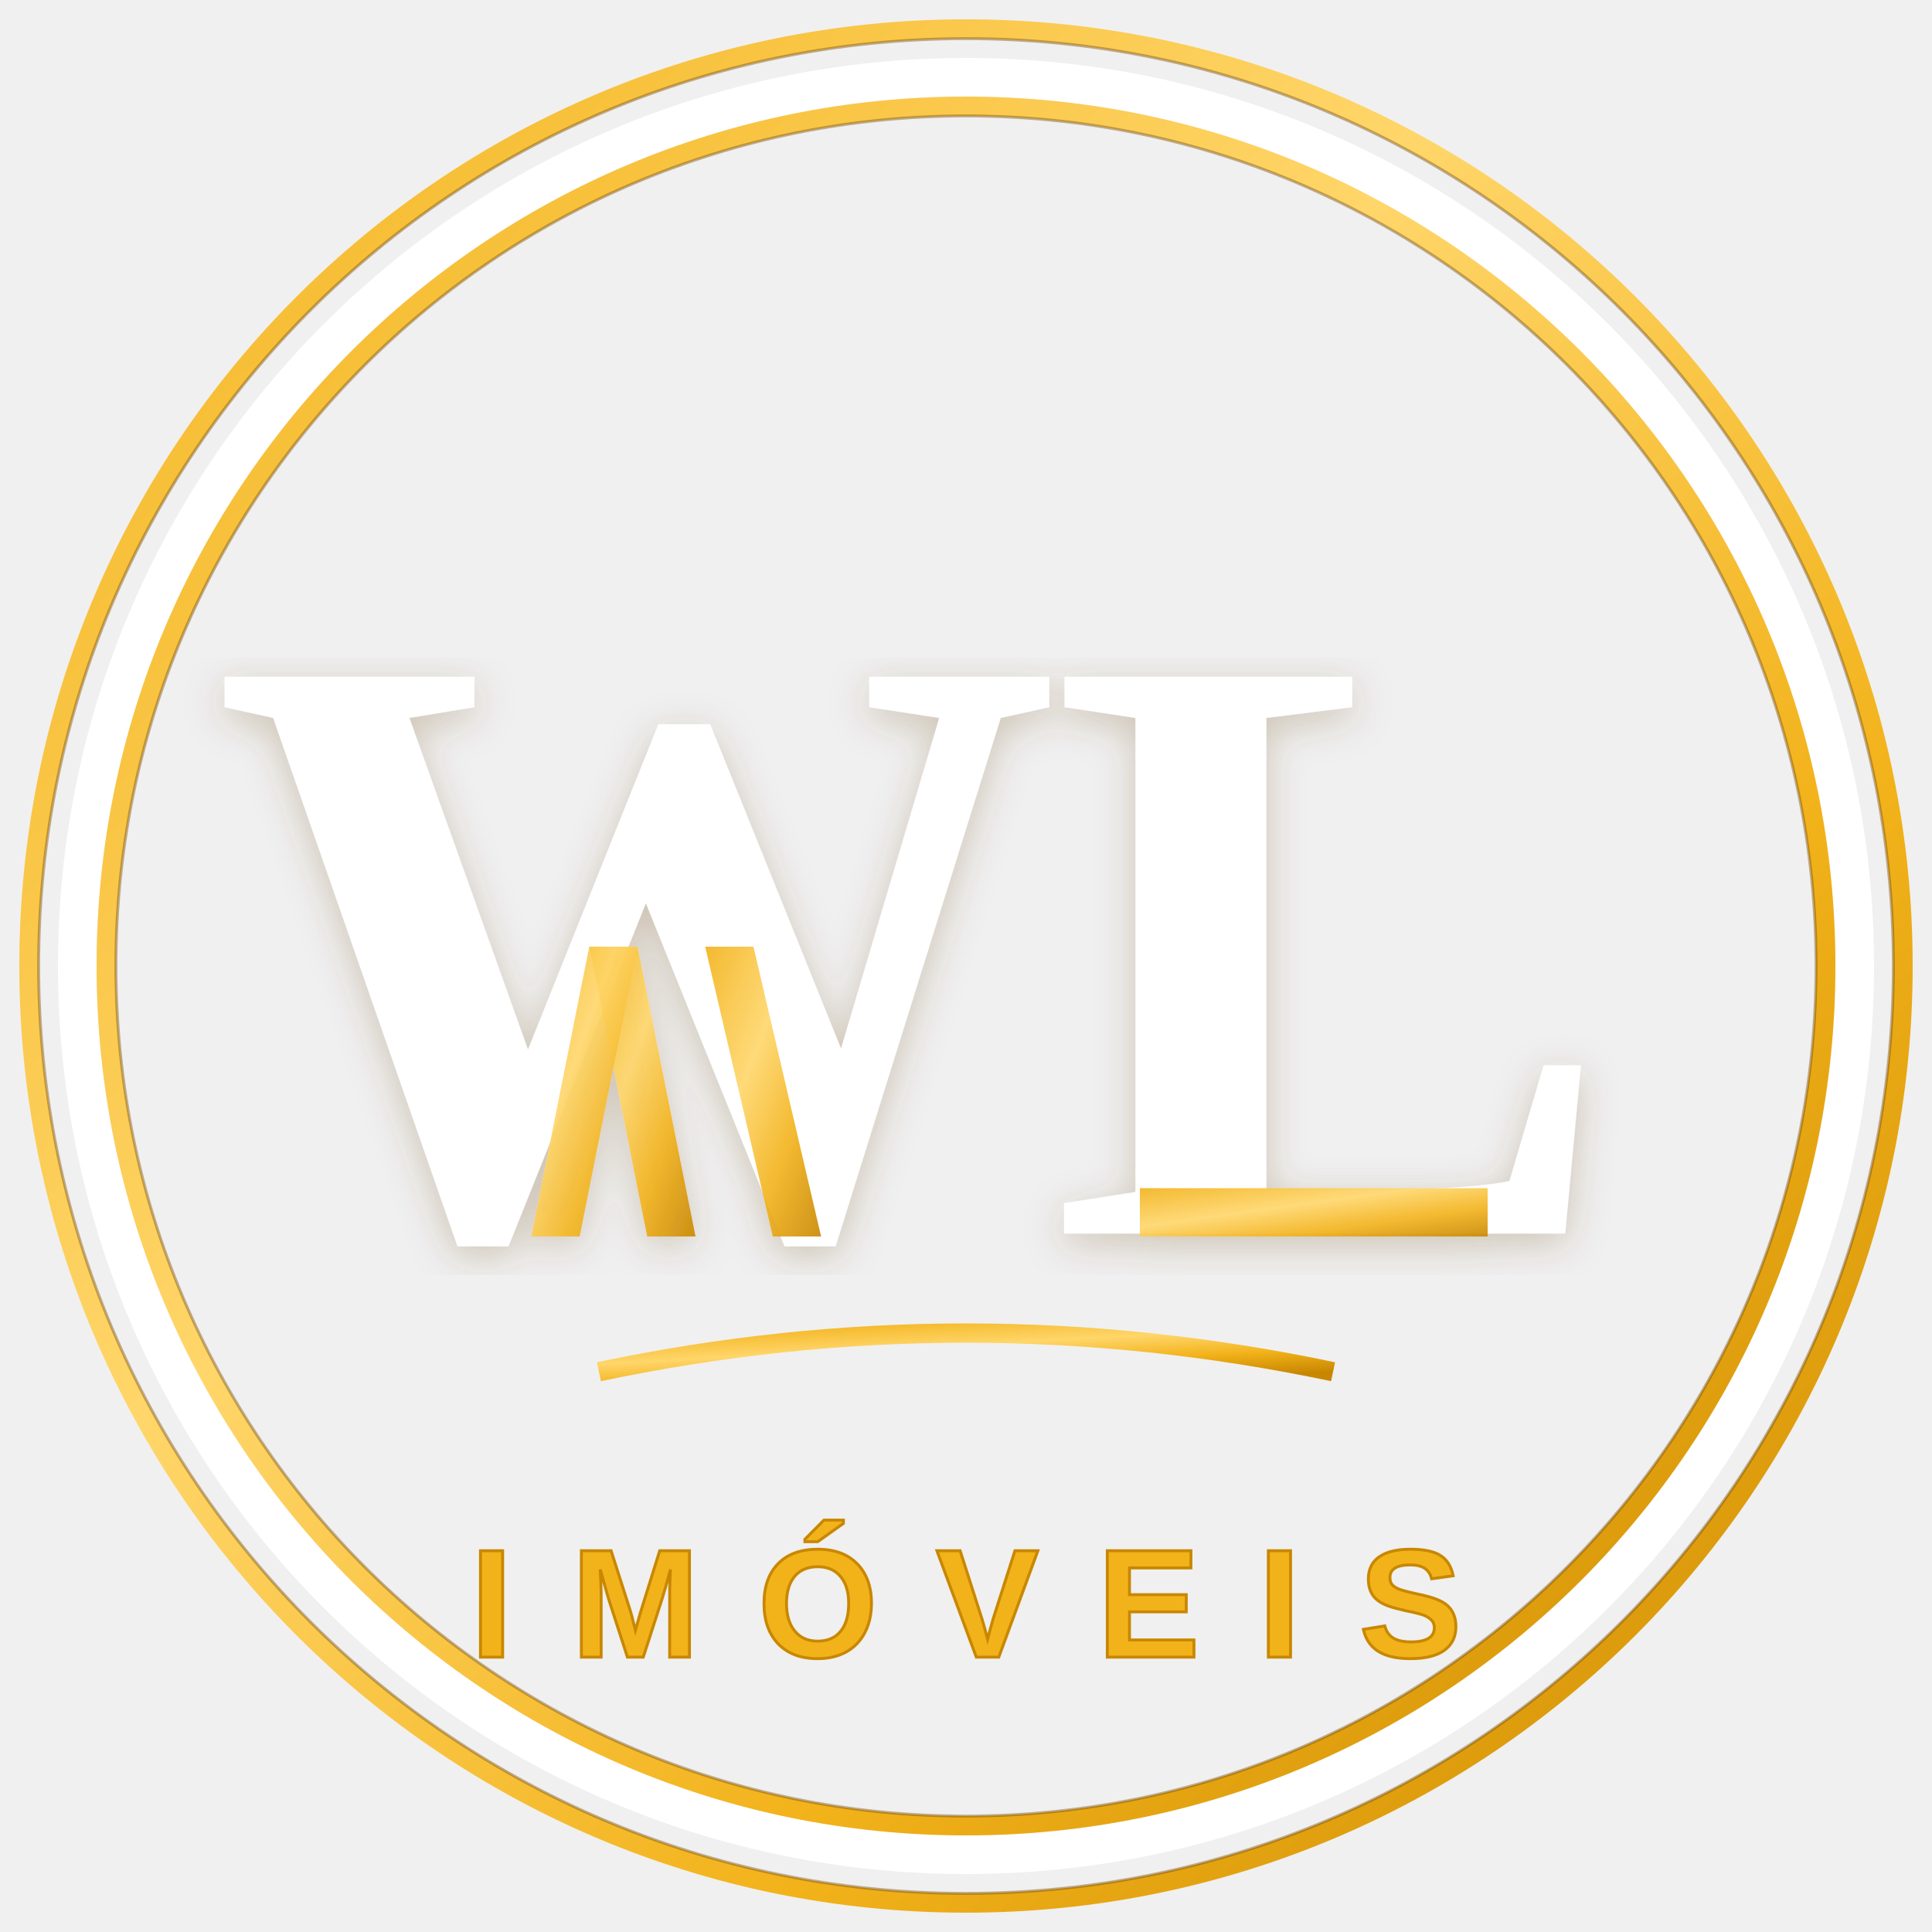
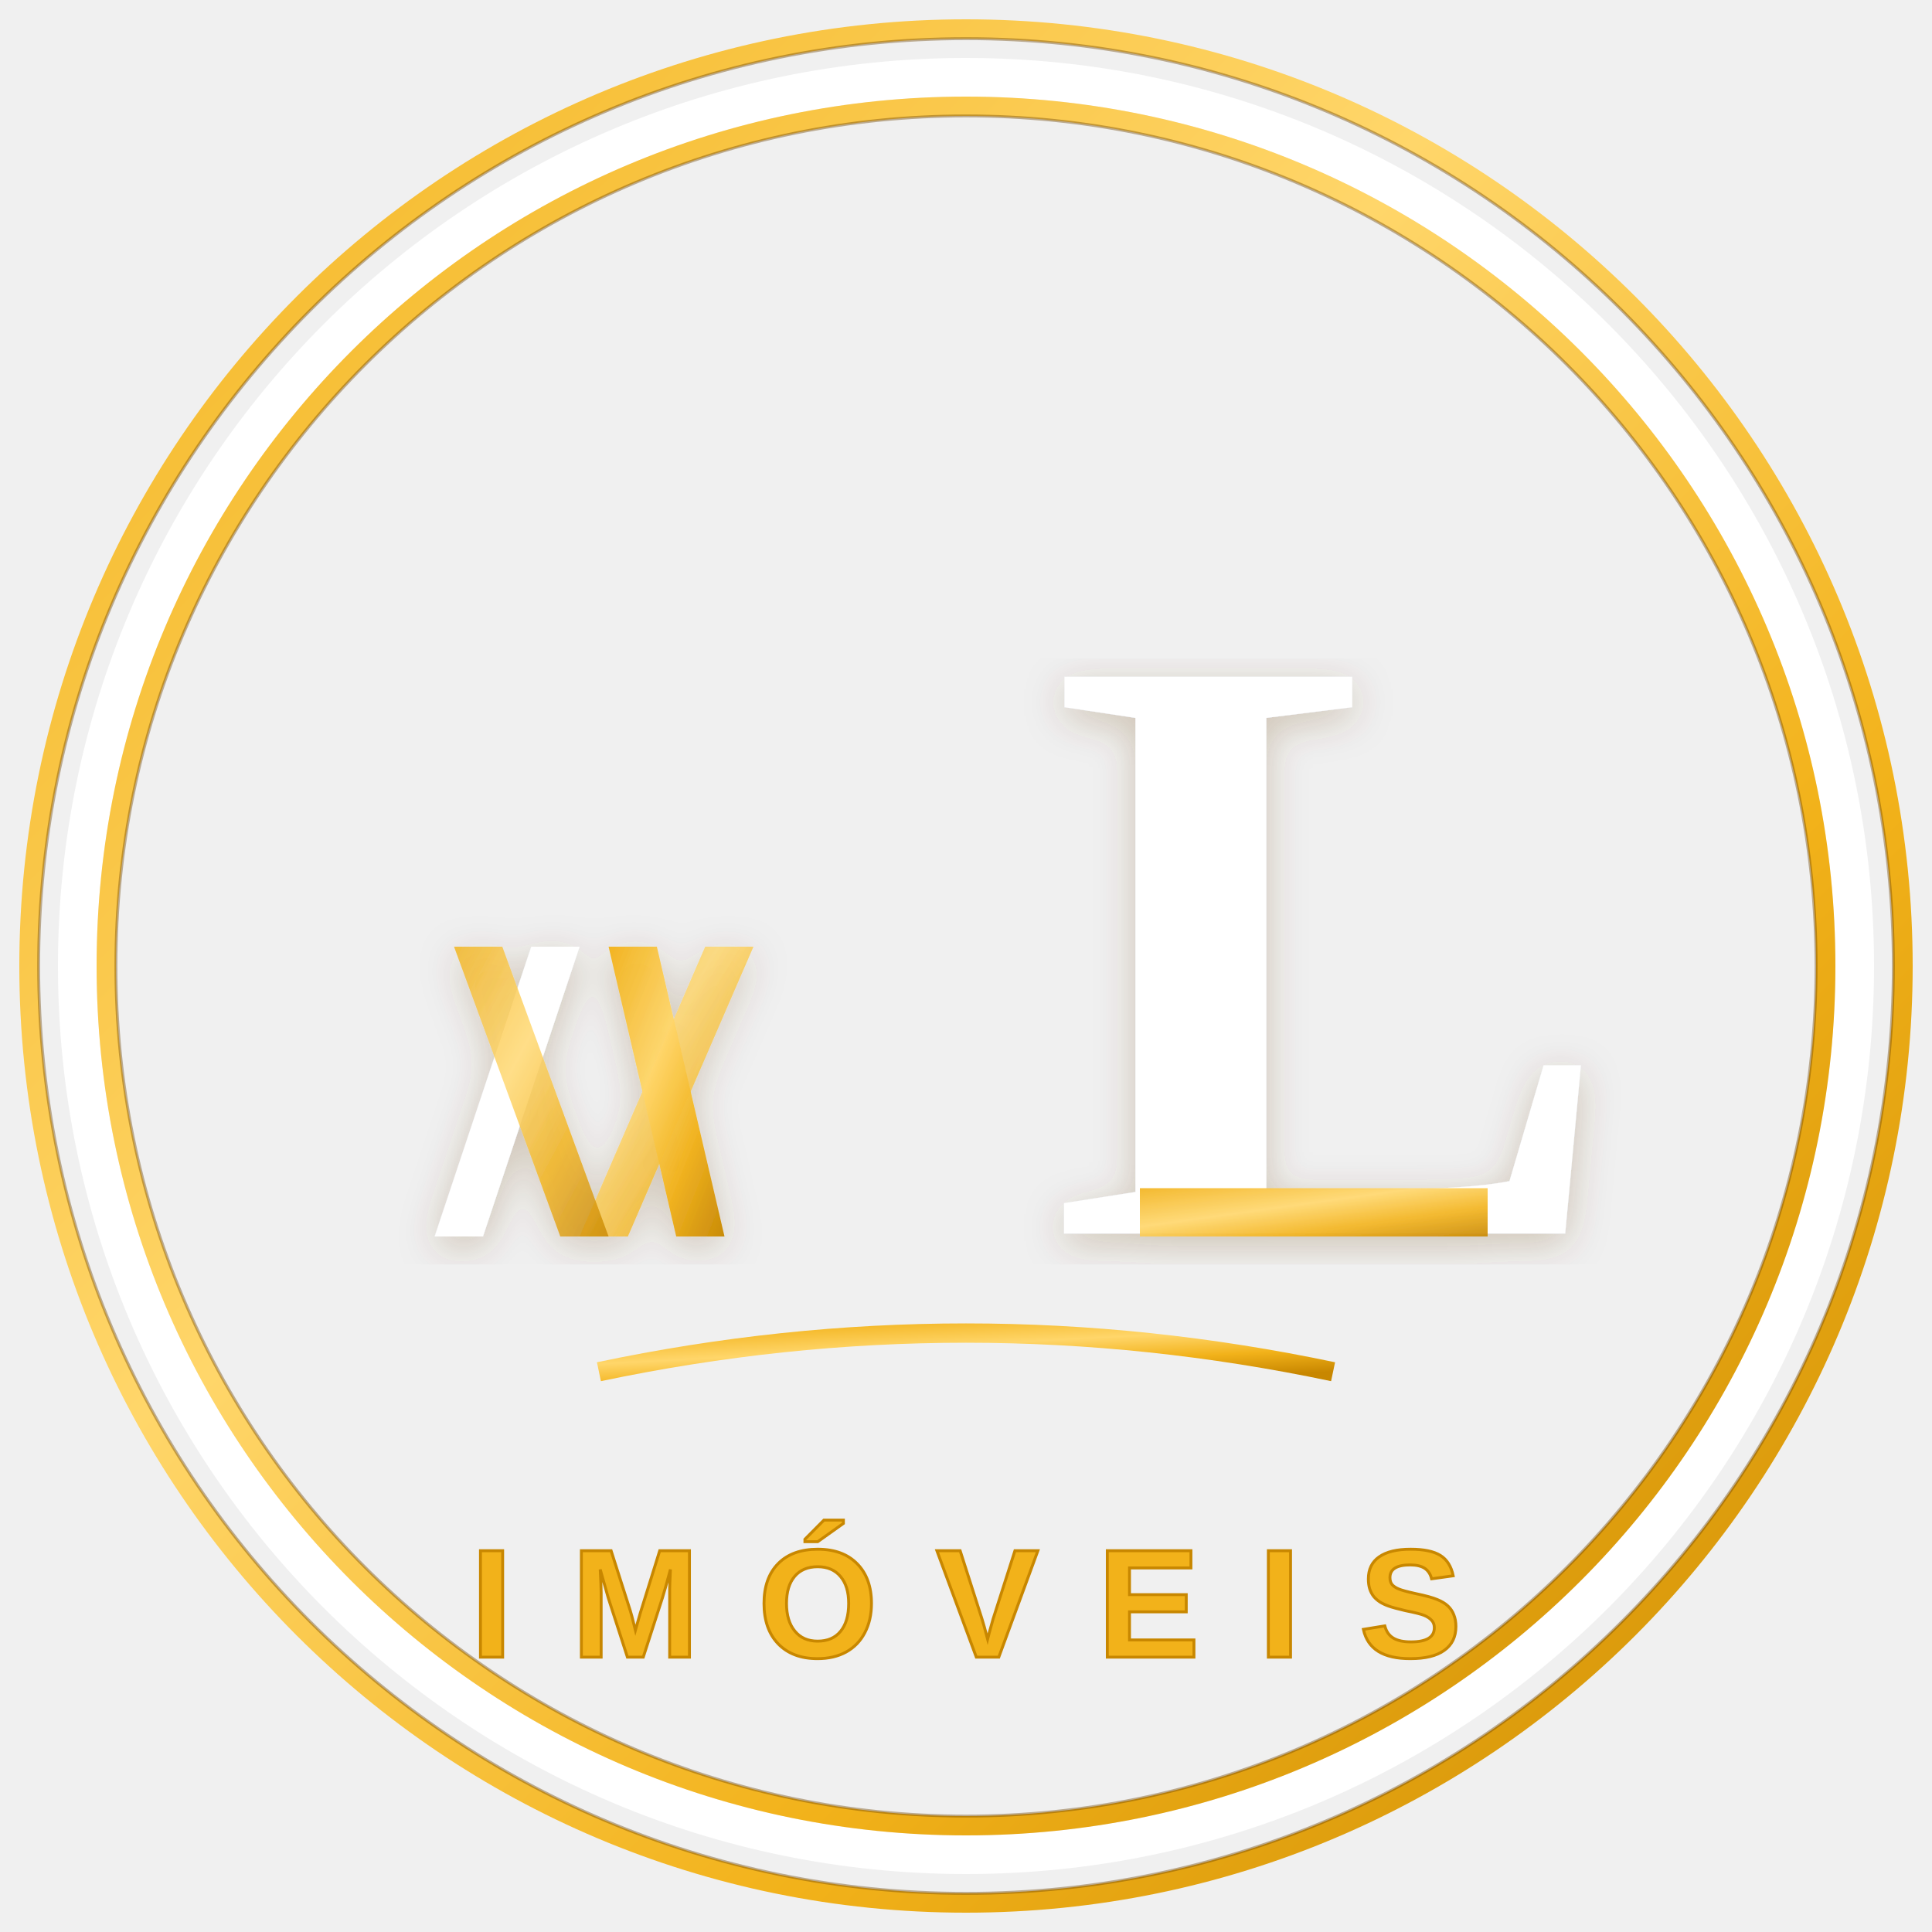
<svg xmlns="http://www.w3.org/2000/svg" viewBox="0 0 200 200" width="200" height="200">
  <defs>
    <linearGradient id="goldGrad" x1="0%" y1="0%" x2="100%" y2="100%">
      <stop offset="0%" style="stop-color:#F2B21A" />
      <stop offset="40%" style="stop-color:#FFD66A" />
      <stop offset="70%" style="stop-color:#F2B21A" />
      <stop offset="100%" style="stop-color:#C88700" />
    </linearGradient>
    <filter id="shadow" x="-5%" y="-5%" width="110%" height="110%">
      <feDropShadow dx="0" dy="1" stdDeviation="2" flood-color="#6B4200" flood-opacity="0.25" />
    </filter>
  </defs>
  <circle cx="100" cy="100" r="97" fill="none" stroke="url(#goldGrad)" stroke-width="2" />
  <circle cx="100" cy="100" r="96" fill="none" stroke="#6B4200" stroke-width="0.3" opacity="0.4" />
  <circle cx="100" cy="100" r="92" fill="none" stroke="#FFFFFF" stroke-width="4" />
  <circle cx="100" cy="100" r="89" fill="none" stroke="url(#goldGrad)" stroke-width="2" />
  <circle cx="100" cy="100" r="88" fill="none" stroke="#6B4200" stroke-width="0.3" opacity="0.4" />
  <g filter="url(#shadow)">
-     <text x="66" y="98" font-family="'Times New Roman', Georgia, serif" font-size="88" font-weight="bold" fill="#FFFFFF" text-anchor="middle" dominant-baseline="central">W</text>
-     <path d="M 78 98               L 85 128               L 80 128               L 73 98               Z" fill="url(#goldGrad)" opacity="0.9" />
-     <path d="M 66 98               L 72 128               L 67 128               L 61 98               Z" fill="url(#goldGrad)" opacity="0.9" />
-     <path d="M 60 128               L 66 98               L 61 98               L 55 128               Z" fill="url(#goldGrad)" opacity="0.9" />
+     <path d="M 45 128 L 55 98 L 60 98 L 50 128 Z" fill="#FFFFFF" />
+     <path d="M 60 128 L 73 98 L 78 98 L 65 128 Z" fill="url(#goldGrad)" opacity="0.8" />
+     <path d="M 68 98 L 75 128 L 70 128 L 63 98 Z" fill="url(#goldGrad)" opacity="0.95" />
+     <path d="M 63 128 L 52 98 L 47 98 L 58 128 Z" fill="url(#goldGrad)" opacity="0.8" />
    <text x="138" y="98" font-family="'Times New Roman', Georgia, serif" font-size="88" font-weight="bold" fill="#FFFFFF" text-anchor="middle" dominant-baseline="central">L</text>
-     <path d="M 118 128               L 154 128               L 154 123               L 118 123               Z" fill="url(#goldGrad)" opacity="0.9" />
+     <path d="M 118 128 L 154 128 L 154 123 L 118 123 Z" fill="url(#goldGrad)" opacity="0.9" />
  </g>
  <path d="M 62 142 Q 100 134 138 142" fill="none" stroke="url(#goldGrad)" stroke-width="2" />
-   <text x="100" y="166" font-family="Arial, Helvetica, sans-serif" font-size="16" font-weight="bold" fill="#F2B21A" text-anchor="middle" letter-spacing="6" dominant-baseline="central" stroke="#C88700" stroke-width="0.3">
-     IMÓVEIS
-   </text>
+   <text x="100" y="166" font-family="Arial, Helvetica, sans-serif" font-size="16" font-weight="bold" fill="#F2B21A" text-anchor="middle" letter-spacing="6" dominant-baseline="central" stroke="#C88700" stroke-width="0.3">IMÓVEIS</text>
</svg>
